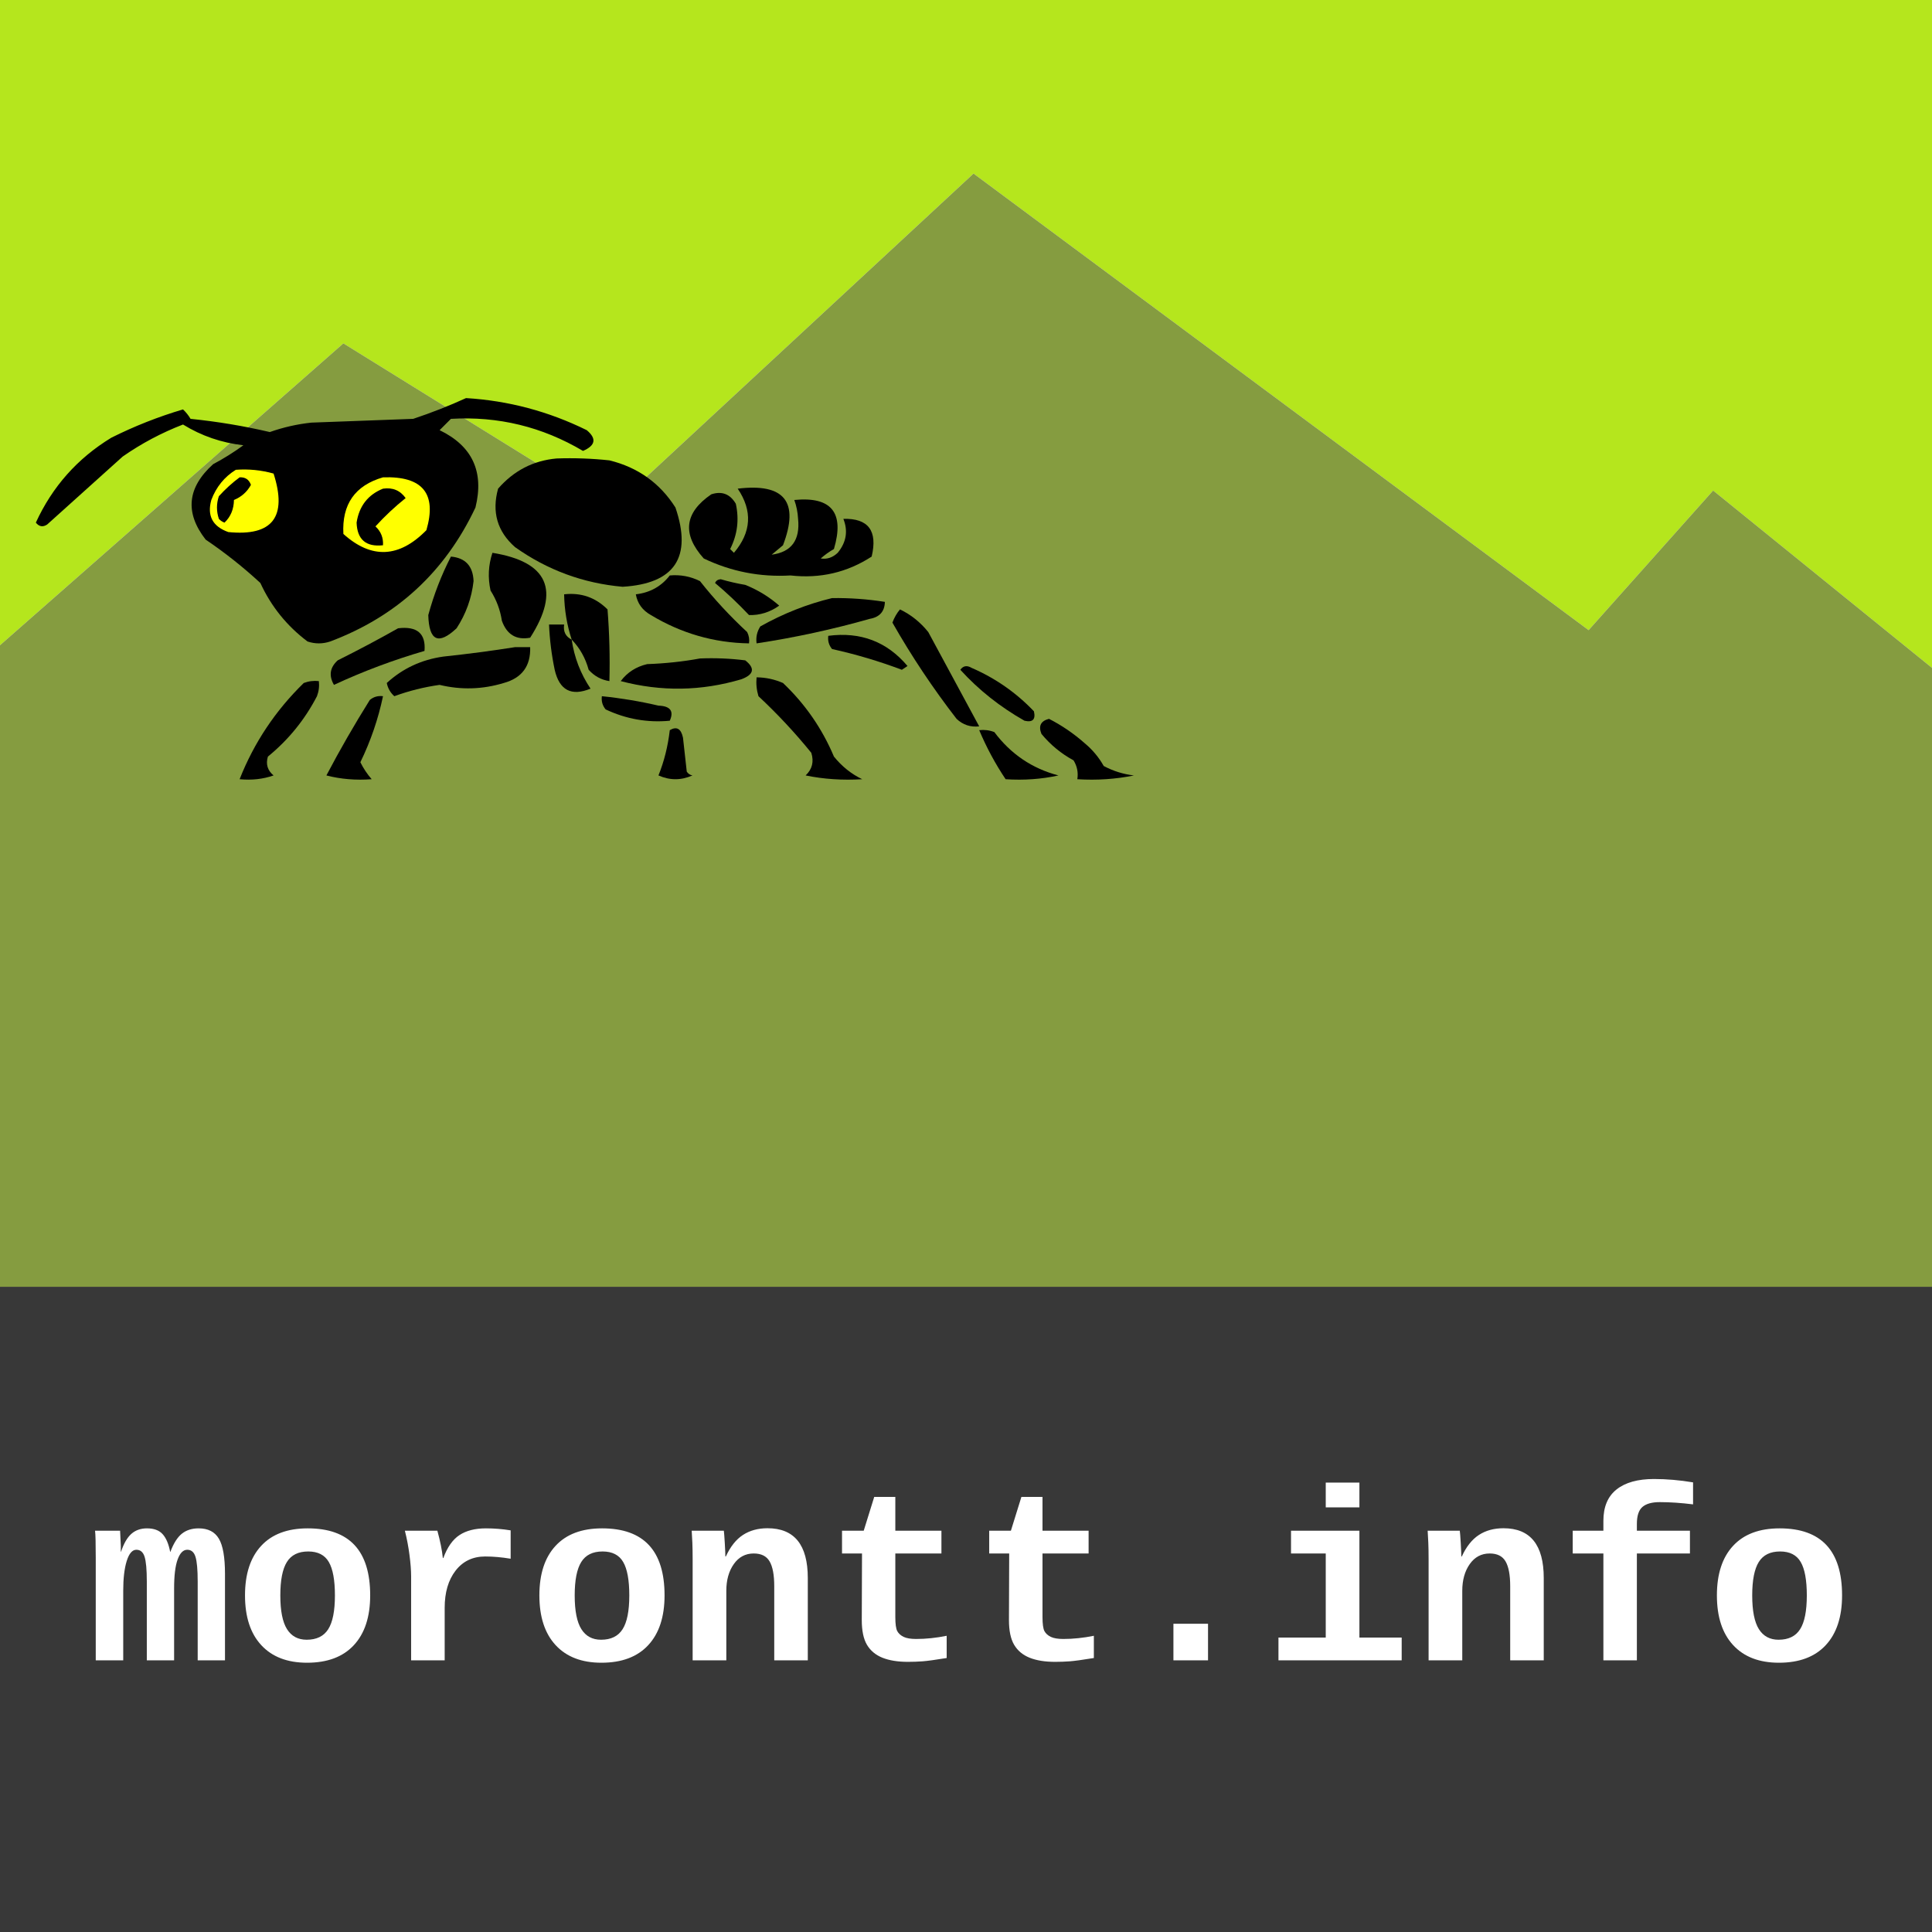
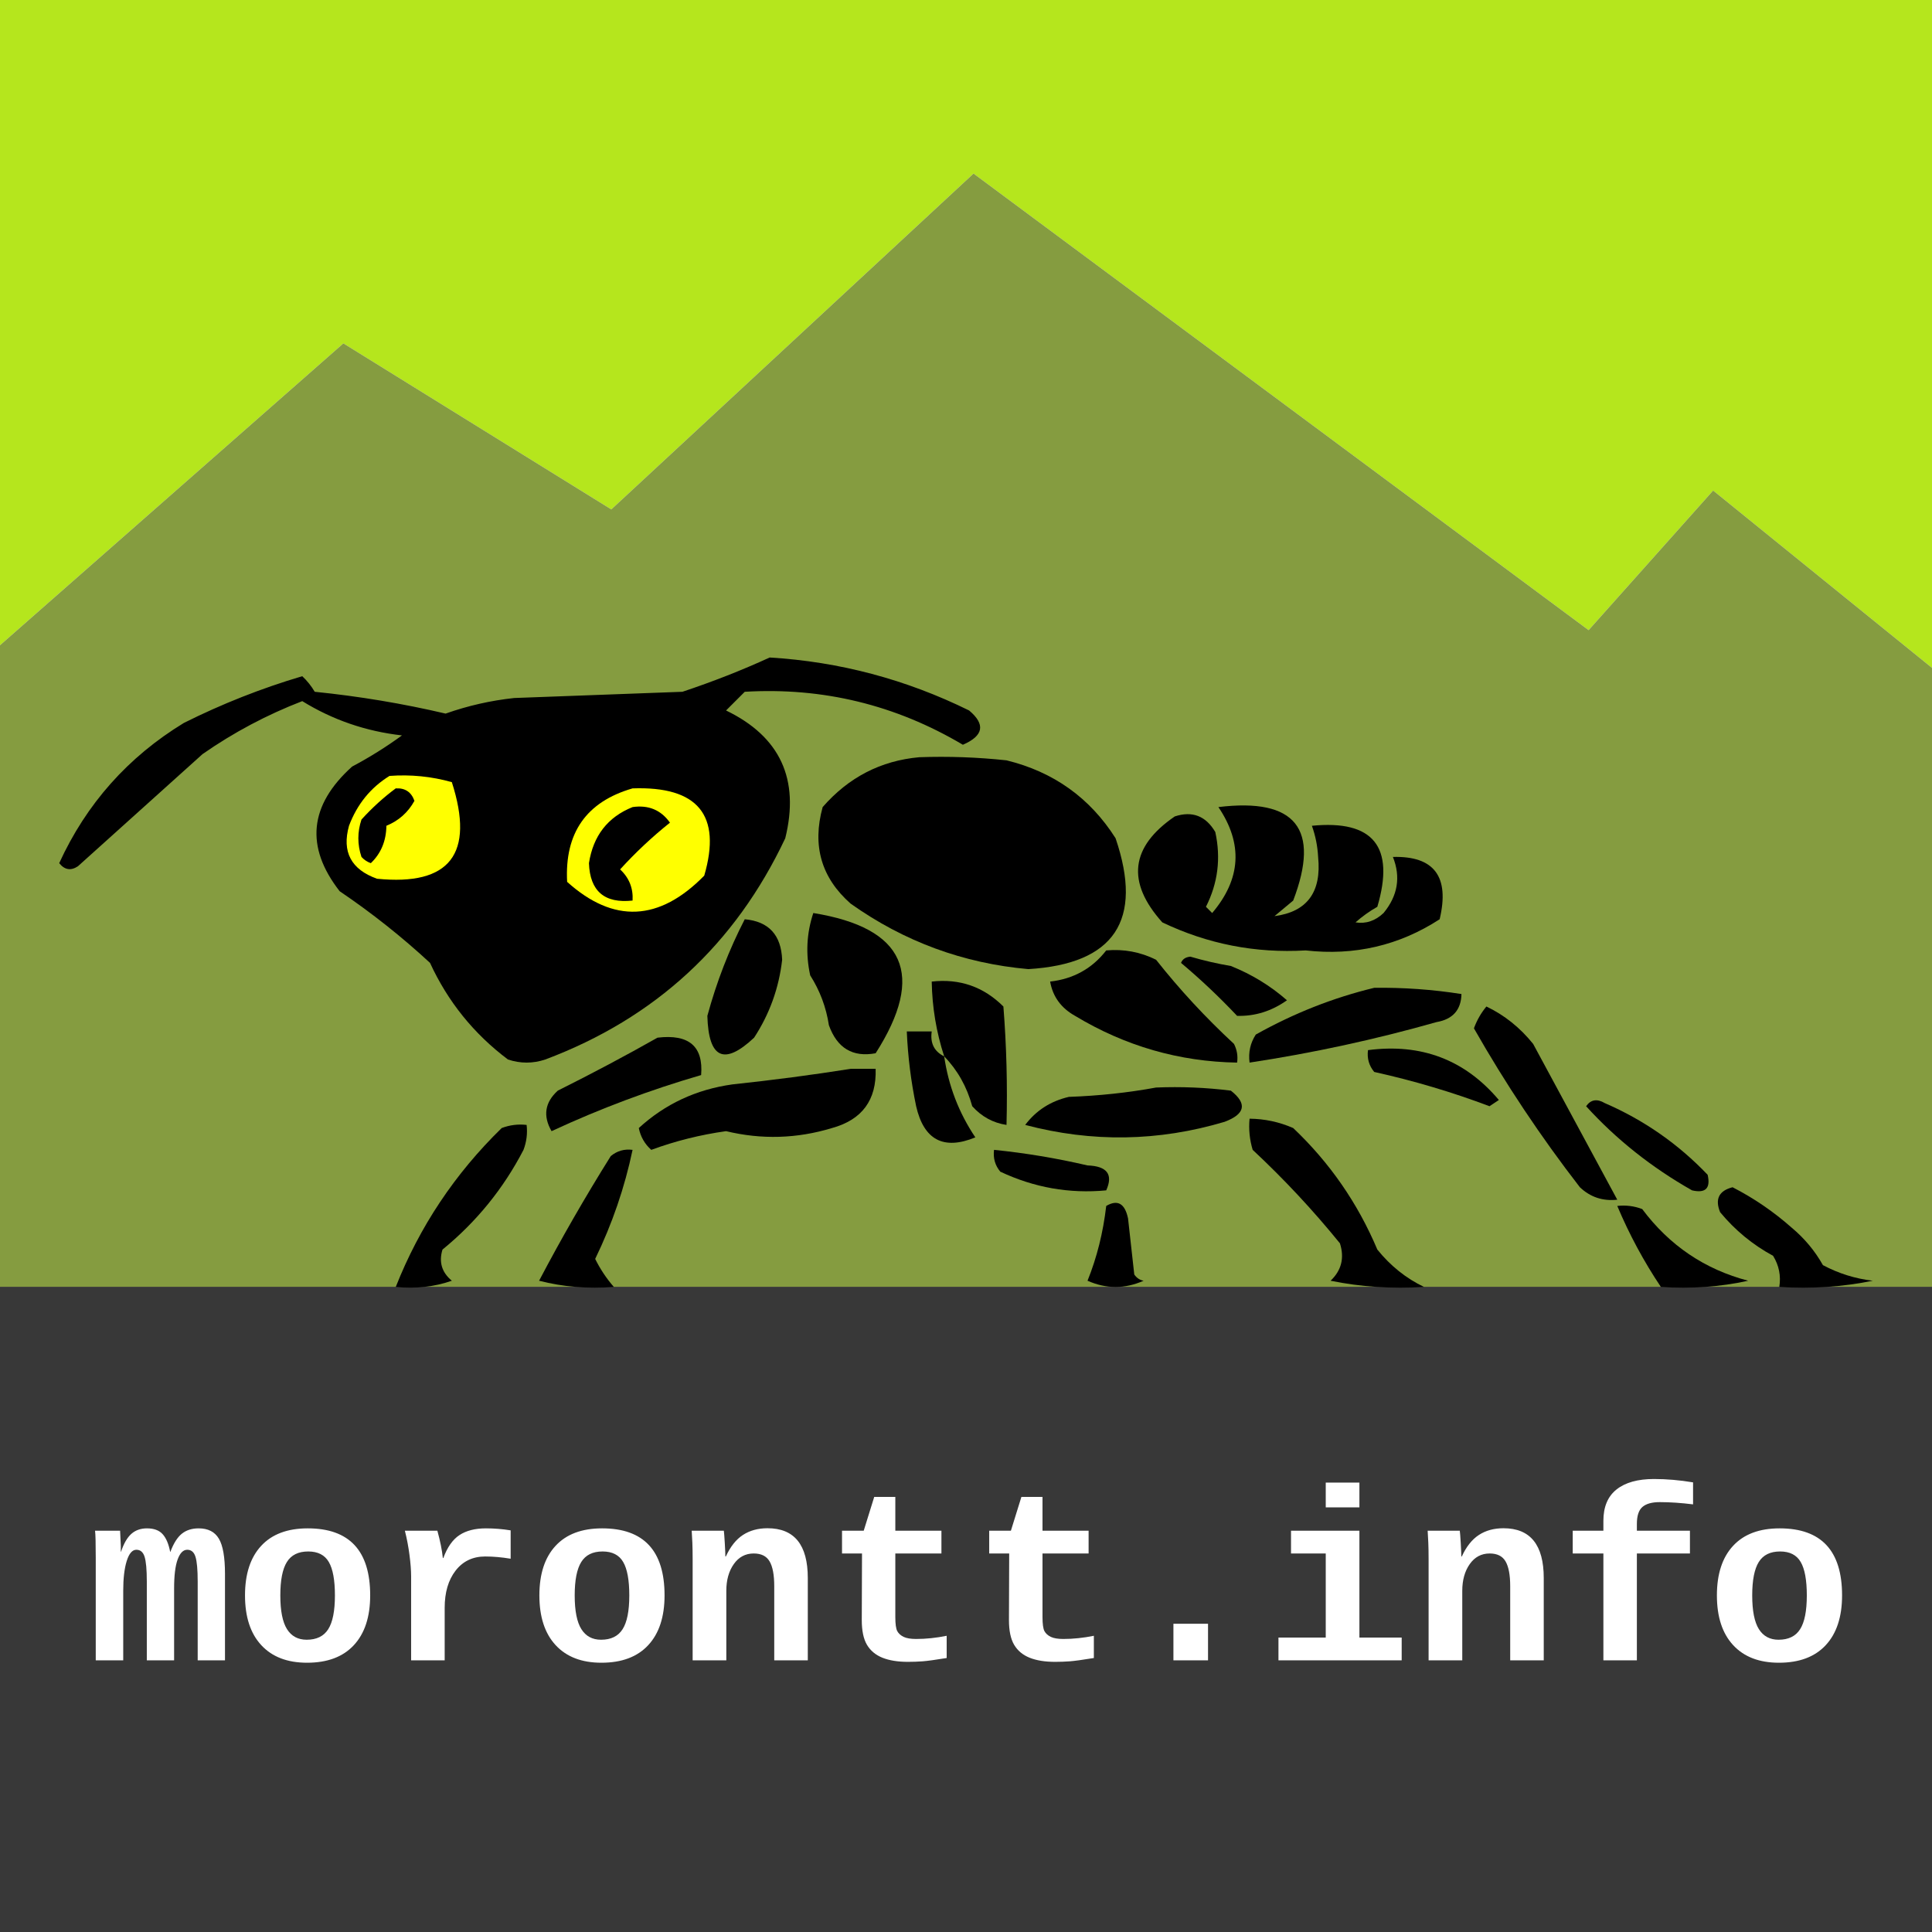
<svg xmlns="http://www.w3.org/2000/svg" width="512" height="512" viewBox="0 0 512 512">
  <polygon fill="#383838" points="0,341 512,341 512,512 0,512" />
  <polygon fill="#B5E61D" points="0,0 0,171 91,91 162,135 258,46 421,167 454,130 512,177 512,0" />
  <polygon fill="#859C40" points="0,341 0,171 91,91 162,135 258,46 421,167 454,130 512,177 512,341" />
  <g>
-     <path fill="#000000" d="M 123.5,105.5 C 134.702,106.176 145.369,109.01 155.5,114C 158.156,116.229 157.823,118.062 154.5,119.5C 143.693,113.095 132.026,110.261 119.5,111C 118.5,112 117.5,113 116.5,114C 125.177,118.19 128.343,125.024 126,134.5C 117.96,151.541 105.126,163.374 87.5,170C 85.5,170.667 83.5,170.667 81.5,170C 76.026,165.883 71.859,160.716 69,154.5C 64.479,150.317 59.645,146.483 54.5,143C 48.942,135.87 49.609,129.203 56.5,123C 59.3,121.515 61.966,119.849 64.5,118C 58.716,117.349 53.383,115.515 48.5,112.5C 42.81,114.696 37.477,117.529 32.5,121C 25.833,127 19.167,133 12.5,139C 11.365,139.749 10.365,139.583 9.5,138.5C 13.868,128.965 20.535,121.465 29.5,116C 35.619,112.94 41.953,110.44 48.5,108.5C 49.287,109.242 49.953,110.075 50.5,111C 57.612,111.72 64.612,112.886 71.5,114.5C 75.067,113.239 78.734,112.405 82.5,112C 91.5,111.667 100.5,111.333 109.5,111C 114.411,109.362 119.078,107.529 123.5,105.5 Z" />
+     <path fill="#000000" d="M 203.974,174.245 C 222.476,175.362 240.093,180.042 256.826,188.284C 261.212,191.965 260.663,194.993 255.174,197.368C 237.325,186.789 218.056,182.108 197.368,183.329C 195.716,184.981 194.065,186.632 192.413,188.284C 206.744,195.204 211.973,206.491 208.103,222.142C 194.824,250.287 173.627,269.831 144.516,280.774C 141.213,281.876 137.91,281.876 134.606,280.774C 125.565,273.975 118.683,265.441 113.961,255.174C 106.494,248.265 98.511,241.933 90.013,236.181C 80.833,224.405 81.934,213.393 93.316,203.148C 97.94,200.696 102.345,197.944 106.529,194.89C 96.976,193.815 88.168,190.786 80.103,185.806C 70.706,189.433 61.898,194.112 53.677,199.845C 42.667,209.755 31.656,219.665 20.645,229.574C 18.771,230.811 17.119,230.537 15.69,228.748C 22.905,213 33.916,200.613 48.723,191.587C 58.829,186.533 69.289,182.404 80.103,179.2C 81.403,180.425 82.504,181.801 83.406,183.329C 95.153,184.518 106.714,186.444 118.09,189.11C 123.982,187.027 130.038,185.65 136.258,184.981C 151.123,184.431 165.987,183.879 180.852,183.329C 188.963,180.624 196.671,177.596 203.974,174.245 Z" />
  </g>
  <g>
-     <path fill="#000000" d="M 147.5,121.5 C 152.179,121.334 156.845,121.501 161.5,122C 169.049,123.85 174.882,128.016 179,134.5C 183.485,147.673 178.819,154.673 165,155.5C 154.566,154.577 145.066,151.077 136.5,145C 131.789,140.86 130.289,135.694 132,129.5C 136.167,124.721 141.334,122.054 147.5,121.5 Z" />
+     <path fill="#000000" d="M 243.613,200.671 C 251.341,200.397 259.047,200.673 266.735,201.497C 279.204,204.552 288.837,211.433 295.639,222.142C 303.046,243.899 295.34,255.46 272.516,256.826C 255.283,255.301 239.593,249.521 225.445,239.484C 217.664,232.646 215.187,224.114 218.013,213.884C 224.895,205.991 233.429,201.586 243.613,200.671 Z" />
  </g>
  <g>
-     <path fill="#FFFF00" d="M 62.5,124.5 C 65.909,124.249 69.242,124.583 72.5,125.5C 76.196,137.004 72.196,142.17 60.5,141C 56.334,139.517 54.834,136.684 56,132.5C 57.305,129.039 59.471,126.372 62.5,124.5 Z" />
+     <path fill="#FFFF00" d="M 103.226,205.626 C 108.856,205.211 114.361,205.763 119.742,207.277C 125.846,226.278 119.24,234.81 99.923,232.877C 93.043,230.428 90.565,225.749 92.49,218.839C 94.645,213.122 98.224,208.718 103.226,205.626 Z" />
  </g>
  <g>
-     <path fill="#000000" d="M 63.5,126.5 C 64.995,126.415 65.995,127.081 66.5,128.5C 65.472,130.361 63.972,131.695 62,132.5C 61.964,134.941 61.131,136.941 59.5,138.5C 58.914,138.291 58.414,137.957 58,137.5C 57.333,135.5 57.333,133.5 58,131.5C 59.73,129.598 61.563,127.931 63.5,126.5 Z" />
+     <path fill="#000000" d="M 104.877,208.929 C 107.347,208.789 108.999,209.889 109.832,212.232C 108.134,215.306 105.656,217.509 102.4,218.839C 102.341,222.87 100.964,226.174 98.271,228.748C 97.303,228.403 96.477,227.852 95.794,227.097C 94.692,223.794 94.692,220.49 95.794,217.187C 98.65,214.046 101.678,211.292 104.877,208.929 Z" />
  </g>
  <g>
-     <path fill="#FFFF00" d="M 101.5,126.5 C 111.992,126.132 115.825,130.799 113,140.5C 105.781,147.868 98.447,148.201 91,141.5C 90.582,133.645 94.082,128.645 101.5,126.5 Z" />
+     <path fill="#FFFF00" d="M 167.639,208.929 C 184.967,208.321 191.298,216.029 186.632,232.052C 174.709,244.221 162.597,244.771 150.297,233.703C 149.607,220.73 155.388,212.472 167.639,208.929 Z" />
  </g>
  <g>
-     <path fill="#000000" d="M 101.5,129.5 C 104.056,129.132 106.056,129.966 107.5,132C 104.662,134.264 101.995,136.764 99.5,139.5C 100.95,140.85 101.617,142.516 101.5,144.5C 96.994,144.992 94.661,142.992 94.5,138.5C 95.182,134.102 97.515,131.102 101.5,129.5 Z" />
+     <path fill="#000000" d="M 167.639,213.884 C 171.86,213.276 175.163,214.654 177.548,218.013C 172.861,221.752 168.456,225.881 164.335,230.4C 166.73,232.63 167.832,235.381 167.639,238.658C 160.197,239.471 156.343,236.167 156.077,228.748C 157.203,221.485 161.057,216.53 167.639,213.884 Z" />
  </g>
  <g>
-     <path fill="#000000" d="M 195.5,129.5 C 207.896,127.991 211.896,132.991 207.5,144.5C 206.5,145.333 205.5,146.167 204.5,147C 209.737,146.307 212.07,143.141 211.5,137.5C 211.41,135.772 211.077,134.106 210.5,132.5C 220.353,131.529 223.853,135.862 221,145.5C 219.745,146.211 218.579,147.044 217.5,148C 219.163,148.265 220.663,147.765 222,146.5C 224.282,143.727 224.782,140.727 223.5,137.5C 230.127,137.326 232.627,140.659 231,147.5C 224.5,151.716 217.333,153.382 209.5,152.5C 201.428,152.974 193.762,151.474 186.5,148C 180.709,141.543 181.375,135.876 188.5,131C 191.308,130.08 193.475,130.913 195,133.5C 195.922,137.701 195.422,141.701 193.5,145.5C 193.833,145.833 194.167,146.167 194.5,146.5C 199.136,141.039 199.47,135.372 195.5,129.5 Z" />
+     <path fill="#000000" d="M 322.89,213.884 C 343.364,211.392 349.97,219.65 342.71,238.658C 341.058,240.034 339.406,241.411 337.755,242.787C 346.404,241.643 350.258,236.414 349.316,227.097C 349.167,224.243 348.617,221.491 347.665,218.839C 363.938,217.235 369.719,224.391 365.006,240.31C 362.934,241.484 361.008,242.86 359.226,244.439C 361.972,244.876 364.45,244.051 366.658,241.961C 370.427,237.381 371.253,232.427 369.135,227.097C 380.081,226.809 384.21,232.314 381.523,243.613C 370.787,250.576 358.95,253.328 346.013,251.871C 332.681,252.654 320.02,250.176 308.026,244.439C 298.461,233.774 299.561,224.415 311.329,216.361C 315.967,214.842 319.546,216.218 322.065,220.49C 323.587,227.429 322.761,234.035 319.587,240.31C 320.137,240.86 320.689,241.411 321.239,241.961C 328.896,232.942 329.447,223.582 322.89,213.884 Z" />
  </g>
  <g>
-     <path fill="#000000" d="M 130.5,146.5 C 145.228,148.888 148.562,156.388 140.5,169C 136.82,169.682 134.32,168.182 133,164.5C 132.562,161.624 131.562,158.957 130,156.5C 129.253,153.076 129.42,149.743 130.5,146.5 Z" />
+     <path fill="#000000" d="M 215.535,241.961 C 239.86,245.905 245.367,258.292 232.052,279.123C 225.974,280.249 221.845,277.772 219.665,271.69C 218.941,266.94 217.289,262.535 214.71,258.477C 213.476,252.822 213.752,247.317 215.535,241.961 Z" />
  </g>
  <g>
-     <path fill="#000000" d="M 119.5,147.5 C 123.345,147.848 125.345,150.015 125.5,154C 124.989,158.522 123.489,162.689 121,166.5C 116.189,171.016 113.689,169.849 113.5,163C 114.977,157.56 116.977,152.393 119.5,147.5 Z" />
+     <path fill="#000000" d="M 197.368,243.613 C 203.718,244.188 207.021,247.767 207.277,254.348C 206.433,261.817 203.956,268.699 199.845,274.994C 191.899,282.452 187.77,280.525 187.458,269.213C 189.897,260.228 193.201,251.694 197.368,243.613 Z" />
  </g>
  <g>
-     <path fill="#000000" d="M 177.5,152.5 C 180.32,152.248 182.986,152.748 185.5,154C 189.271,158.775 193.438,163.275 198,167.5C 198.483,168.448 198.649,169.448 198.5,170.5C 189.213,170.351 180.546,167.851 172.5,163C 170.254,161.743 168.921,159.91 168.5,157.5C 172.244,157.072 175.244,155.405 177.5,152.5 Z" />
+     <path fill="#000000" d="M 293.161,251.871 C 297.819,251.455 302.222,252.281 306.374,254.348C 312.602,262.235 319.485,269.667 327.019,276.645C 327.817,278.211 328.091,279.863 327.845,281.6C 312.507,281.354 298.192,277.225 284.903,269.213C 281.194,267.137 278.992,264.109 278.297,260.129C 284.48,259.422 289.435,256.669 293.161,251.871 Z" />
  </g>
  <g>
-     <path fill="#000000" d="M 189.5,154.5 C 189.735,153.903 190.235,153.57 191,153.5C 193.135,154.127 195.302,154.627 197.5,155C 200.837,156.333 203.837,158.166 206.5,160.5C 204.036,162.245 201.37,163.079 198.5,163C 195.604,159.934 192.604,157.101 189.5,154.5 Z" />
+     <path fill="#000000" d="M 312.981,255.174 C 313.369,254.188 314.195,253.638 315.458,253.523C 318.984,254.558 322.563,255.384 326.194,256C 331.705,258.202 336.66,261.229 341.058,265.084C 336.988,267.966 332.585,269.343 327.845,269.213C 323.062,264.149 318.107,259.47 312.981,255.174 Z" />
  </g>
  <g>
-     <path fill="#000000" d="M 151.5,169.5 C 150.239,165.626 149.572,161.626 149.5,157.5C 153.986,156.994 157.819,158.328 161,161.5C 161.5,167.825 161.666,174.158 161.5,180.5C 159.339,180.174 157.506,179.174 156,177.5C 155.14,174.367 153.64,171.7 151.5,169.5 Z" />
+     <path fill="#000000" d="M 250.219,279.948 C 248.137,273.55 247.035,266.944 246.916,260.129C 254.325,259.293 260.656,261.497 265.91,266.735C 266.735,277.182 267.01,287.642 266.735,298.116C 263.166,297.578 260.139,295.926 257.652,293.161C 256.231,287.987 253.754,283.582 250.219,279.948 Z" />
  </g>
  <g>
-     <path fill="#000000" d="M 220.5,158.5 C 225.203,158.437 229.87,158.771 234.5,159.5C 234.439,162.05 233.106,163.55 230.5,164C 220.626,166.802 210.626,168.969 200.5,170.5C 200.286,168.856 200.62,167.356 201.5,166C 207.599,162.585 213.932,160.085 220.5,158.5 Z" />
+     <path fill="#000000" d="M 364.181,261.781 C 371.948,261.677 379.656,262.228 387.303,263.432C 387.202,267.644 385.001,270.121 380.697,270.865C 364.389,275.492 347.873,279.071 331.148,281.6C 330.795,278.885 331.347,276.407 332.8,274.168C 342.873,268.527 353.333,264.398 364.181,261.781 Z" />
  </g>
  <g>
-     <path fill="#000000" d="M 238.5,161.5 C 241.394,162.882 243.894,164.882 246,167.5C 250.53,175.899 255.03,184.232 259.5,192.5C 257.173,192.753 255.173,192.086 253.5,190.5C 247.23,182.398 241.563,173.898 236.5,165C 236.978,163.697 237.645,162.531 238.5,161.5 Z" />
+     <path fill="#000000" d="M 393.91,266.735 C 398.689,269.018 402.818,272.321 406.297,276.645C 413.779,290.517 421.211,304.28 428.594,317.935C 424.75,318.353 421.447,317.252 418.684,314.632C 408.328,301.251 398.969,287.212 390.606,272.516C 391.396,270.364 392.498,268.438 393.91,266.735 Z" />
  </g>
  <g>
-     <path fill="#000000" d="M 151.5,169.5 C 152.185,174.223 153.852,178.557 156.5,182.5C 151.41,184.588 148.243,182.921 147,177.5C 146.172,173.534 145.672,169.534 145.5,165.5C 146.833,165.5 148.167,165.5 149.5,165.5C 149.229,167.38 149.896,168.713 151.5,169.5 Z" />
+     <path fill="#000000" d="M 250.219,279.948 C 251.351,287.749 254.104,294.907 258.477,301.419C 250.071,304.868 244.84,302.115 242.787,293.161C 241.42,286.611 240.594,280.005 240.31,273.342C 242.511,273.342 244.715,273.342 246.916,273.342C 246.469,276.447 247.57,278.649 250.219,279.948 Z" />
  </g>
  <g>
-     <path fill="#000000" d="M 105.5,166.5 C 110.545,165.895 112.879,167.895 112.5,172.5C 104.273,174.89 96.273,177.89 88.5,181.5C 87.09,179.051 87.424,176.884 89.5,175C 95.037,172.235 100.37,169.402 105.5,166.5 Z" />
+     <path fill="#000000" d="M 174.245,274.994 C 182.578,273.994 186.432,277.298 185.806,284.903C 172.219,288.851 159.006,293.805 146.168,299.768C 143.839,295.723 144.39,292.144 147.819,289.032C 156.964,284.466 165.772,279.787 174.245,274.994 Z" />
  </g>
  <g>
-     <path fill="#000000" d="M 219.5,168.5 C 228.058,167.378 235.058,170.045 240.5,176.5C 240,176.833 239.5,177.167 239,177.5C 233.032,175.245 226.865,173.412 220.5,172C 219.663,170.989 219.33,169.822 219.5,168.5 Z" />
+     <path fill="#000000" d="M 362.529,278.297 C 376.664,276.444 388.225,280.849 397.213,291.51C 396.387,292.06 395.561,292.611 394.735,293.161C 384.879,289.437 374.693,286.409 364.181,284.077C 362.798,282.408 362.248,280.48 362.529,278.297 Z" />
  </g>
  <g>
-     <path fill="#000000" d="M 136.5,171.5 C 137.833,171.5 139.167,171.5 140.5,171.5C 140.666,176.502 138.333,179.668 133.5,181C 127.874,182.709 122.207,182.875 116.5,181.5C 112.384,182.074 108.384,183.074 104.5,184.5C 103.447,183.562 102.78,182.395 102.5,181C 106.711,177.144 111.711,174.81 117.5,174C 124,173.309 130.334,172.476 136.5,171.5 Z" />
+     <path fill="#000000" d="M 225.445,283.252 C 227.647,283.252 229.85,283.252 232.052,283.252C 232.326,291.513 228.473,296.742 220.49,298.942C 211.198,301.765 201.839,302.039 192.413,299.768C 185.615,300.716 179.008,302.367 172.594,304.723C 170.854,303.173 169.753,301.246 169.29,298.942C 176.245,292.573 184.503,288.718 194.065,287.381C 204.8,286.239 215.261,284.864 225.445,283.252 Z" />
  </g>
  <g>
-     <path fill="#000000" d="M 185.5,174.5 C 189.514,174.334 193.514,174.501 197.5,175C 200.15,177.082 199.816,178.749 196.5,180C 185.887,183.163 175.221,183.33 164.5,180.5C 166.242,178.183 168.576,176.683 171.5,176C 176.351,175.826 181.018,175.326 185.5,174.5 Z" />
+     <path fill="#000000" d="M 306.374,288.206 C 313.004,287.932 319.61,288.208 326.194,289.032C 330.57,292.471 330.019,295.224 324.542,297.29C 307.013,302.514 289.397,302.79 271.69,298.116C 274.567,294.289 278.422,291.812 283.252,290.684C 291.264,290.396 298.972,289.571 306.374,288.206 Z" />
  </g>
  <g>
-     <path fill="#000000" d="M 254.5,177.5 C 255.251,176.427 256.251,176.26 257.5,177C 263.786,179.725 269.286,183.558 274,188.5C 274.5,190.667 273.667,191.5 271.5,191C 265.015,187.328 259.348,182.828 254.5,177.5 Z" />
+     <path fill="#000000" d="M 420.335,293.161 C 421.576,291.389 423.227,291.113 425.29,292.335C 435.672,296.836 444.756,303.167 452.542,311.329C 453.368,314.908 451.992,316.284 448.413,315.458C 437.702,309.393 428.343,301.961 420.335,293.161 Z" />
  </g>
  <g>
-     <path fill="#000000" d="M 228.5,206.5 C 223.305,206.821 218.305,206.487 213.5,205.5C 215.248,203.84 215.748,201.84 215,199.5C 210.7,194.199 206.034,189.199 201,184.5C 200.506,182.866 200.34,181.199 200.5,179.5C 202.927,179.523 205.26,180.023 207.5,181C 213.363,186.561 217.863,193.061 221,200.5C 223.114,203.121 225.614,205.121 228.5,206.5 Z" />
+     <path fill="#000000" d="M 377.394,341.058 C 368.813,341.588 360.555,341.037 352.619,339.406C 355.506,336.665 356.332,333.362 355.097,329.497C 347.995,320.742 340.288,312.484 331.974,304.723C 331.158,302.024 330.884,299.271 331.148,296.465C 335.157,296.503 339.01,297.328 342.71,298.942C 352.393,308.127 359.825,318.862 365.006,331.148C 368.498,335.477 372.627,338.78 377.394,341.058 Z" />
  </g>
  <g>
-     <path fill="#000000" d="M 72.5,205.5 C 69.713,206.477 66.713,206.81 63.5,206.5C 67.312,196.838 72.979,188.338 80.5,181C 81.793,180.51 83.127,180.343 84.5,180.5C 84.657,181.873 84.49,183.207 84,184.5C 80.773,190.728 76.439,196.061 71,200.5C 70.387,202.495 70.887,204.162 72.5,205.5 Z" />
+     <path fill="#000000" d="M 119.742,339.406 C 115.139,341.02 110.184,341.57 104.877,341.058C 111.174,325.1 120.533,311.061 132.955,298.942C 135.091,298.133 137.293,297.857 139.561,298.116C 139.82,300.384 139.545,302.587 138.735,304.723C 133.405,315.009 126.248,323.817 117.265,331.148C 116.252,334.443 117.078,337.197 119.742,339.406 Z" />
  </g>
  <g>
-     <path fill="#000000" d="M 98.5,206.5 C 94.298,206.817 90.298,206.483 86.5,205.5C 90.04,198.765 93.873,192.098 98,185.5C 99.011,184.663 100.178,184.33 101.5,184.5C 100.229,190.55 98.229,196.384 95.5,202C 96.315,203.643 97.315,205.143 98.5,206.5 Z" />
+     <path fill="#000000" d="M 162.684,341.058 C 155.744,341.582 149.138,341.03 142.865,339.406C 148.711,328.283 155.042,317.272 161.858,306.374C 163.528,304.992 165.455,304.442 167.639,304.723C 165.54,314.715 162.237,324.35 157.729,333.626C 159.074,336.339 160.726,338.817 162.684,341.058 Z" />
  </g>
  <g>
-     <path fill="#000000" d="M 159.5,184.5 C 164.54,185.011 169.54,185.844 174.5,187C 177.646,187.11 178.646,188.443 177.5,191C 171.595,191.559 165.929,190.559 160.5,188C 159.663,186.989 159.33,185.822 159.5,184.5 Z" />
+     <path fill="#000000" d="M 263.432,304.723 C 271.756,305.567 280.014,306.942 288.206,308.852C 293.402,309.033 295.054,311.235 293.161,315.458C 283.409,316.381 274.05,314.73 265.084,310.503C 263.701,308.833 263.151,306.906 263.432,304.723 Z" />
  </g>
  <g>
-     <path fill="#000000" d="M 300.5,205.5 C 295.695,206.487 290.695,206.821 285.5,206.5C 285.785,204.712 285.452,203.045 284.5,201.5C 281.23,199.733 278.397,197.4 276,194.5C 275.146,192.393 275.812,191.059 278,190.5C 281.431,192.261 284.597,194.428 287.5,197C 289.543,198.708 291.21,200.708 292.5,203C 295.022,204.341 297.689,205.174 300.5,205.5 Z" />
+     <path fill="#000000" d="M 496.31,339.406 C 488.374,341.037 480.116,341.588 471.535,341.058C 472.006,338.105 471.456,335.352 469.884,332.8C 464.483,329.882 459.804,326.028 455.845,321.239C 454.435,317.759 455.535,315.556 459.148,314.632C 464.815,317.541 470.044,321.12 474.839,325.368C 478.213,328.189 480.966,331.492 483.097,335.277C 487.262,337.492 491.667,338.868 496.31,339.406 Z" />
  </g>
  <g>
-     <path fill="#000000" d="M 183.5,205.5 C 180.5,206.833 177.5,206.833 174.5,205.5C 176.006,201.765 177.006,197.765 177.5,193.5C 179.325,192.429 180.492,193.096 181,195.5C 181.333,198.5 181.667,201.5 182,204.5C 182.383,205.056 182.883,205.389 183.5,205.5 Z" />
+     <path fill="#000000" d="M 303.071,339.406 C 298.116,341.608 293.161,341.608 288.206,339.406C 290.694,333.238 292.345,326.631 293.161,319.587C 296.175,317.818 298.103,318.92 298.942,322.89C 299.492,327.845 300.044,332.8 300.594,337.755C 301.226,338.673 302.052,339.223 303.071,339.406 Z" />
  </g>
  <g>
-     <path fill="#000000" d="M 280.5,205.5 C 276.03,206.486 271.363,206.819 266.5,206.5C 263.765,202.419 261.431,198.085 259.5,193.5C 260.873,193.343 262.207,193.51 263.5,194C 267.876,199.847 273.543,203.68 280.5,205.5 Z" />
+     <path fill="#000000" d="M 463.277,339.406 C 455.895,341.035 448.187,341.585 440.155,341.058C 435.638,334.318 431.783,327.16 428.594,319.587C 430.861,319.328 433.064,319.604 435.2,320.413C 442.427,330.07 451.787,336.401 463.277,339.406 Z" />
  </g>
  <text x="23" y="440" font-size="65" font-family="Courier New" font-weight="600" fill="#FFFFFF">morontt.info</text>
</svg>
